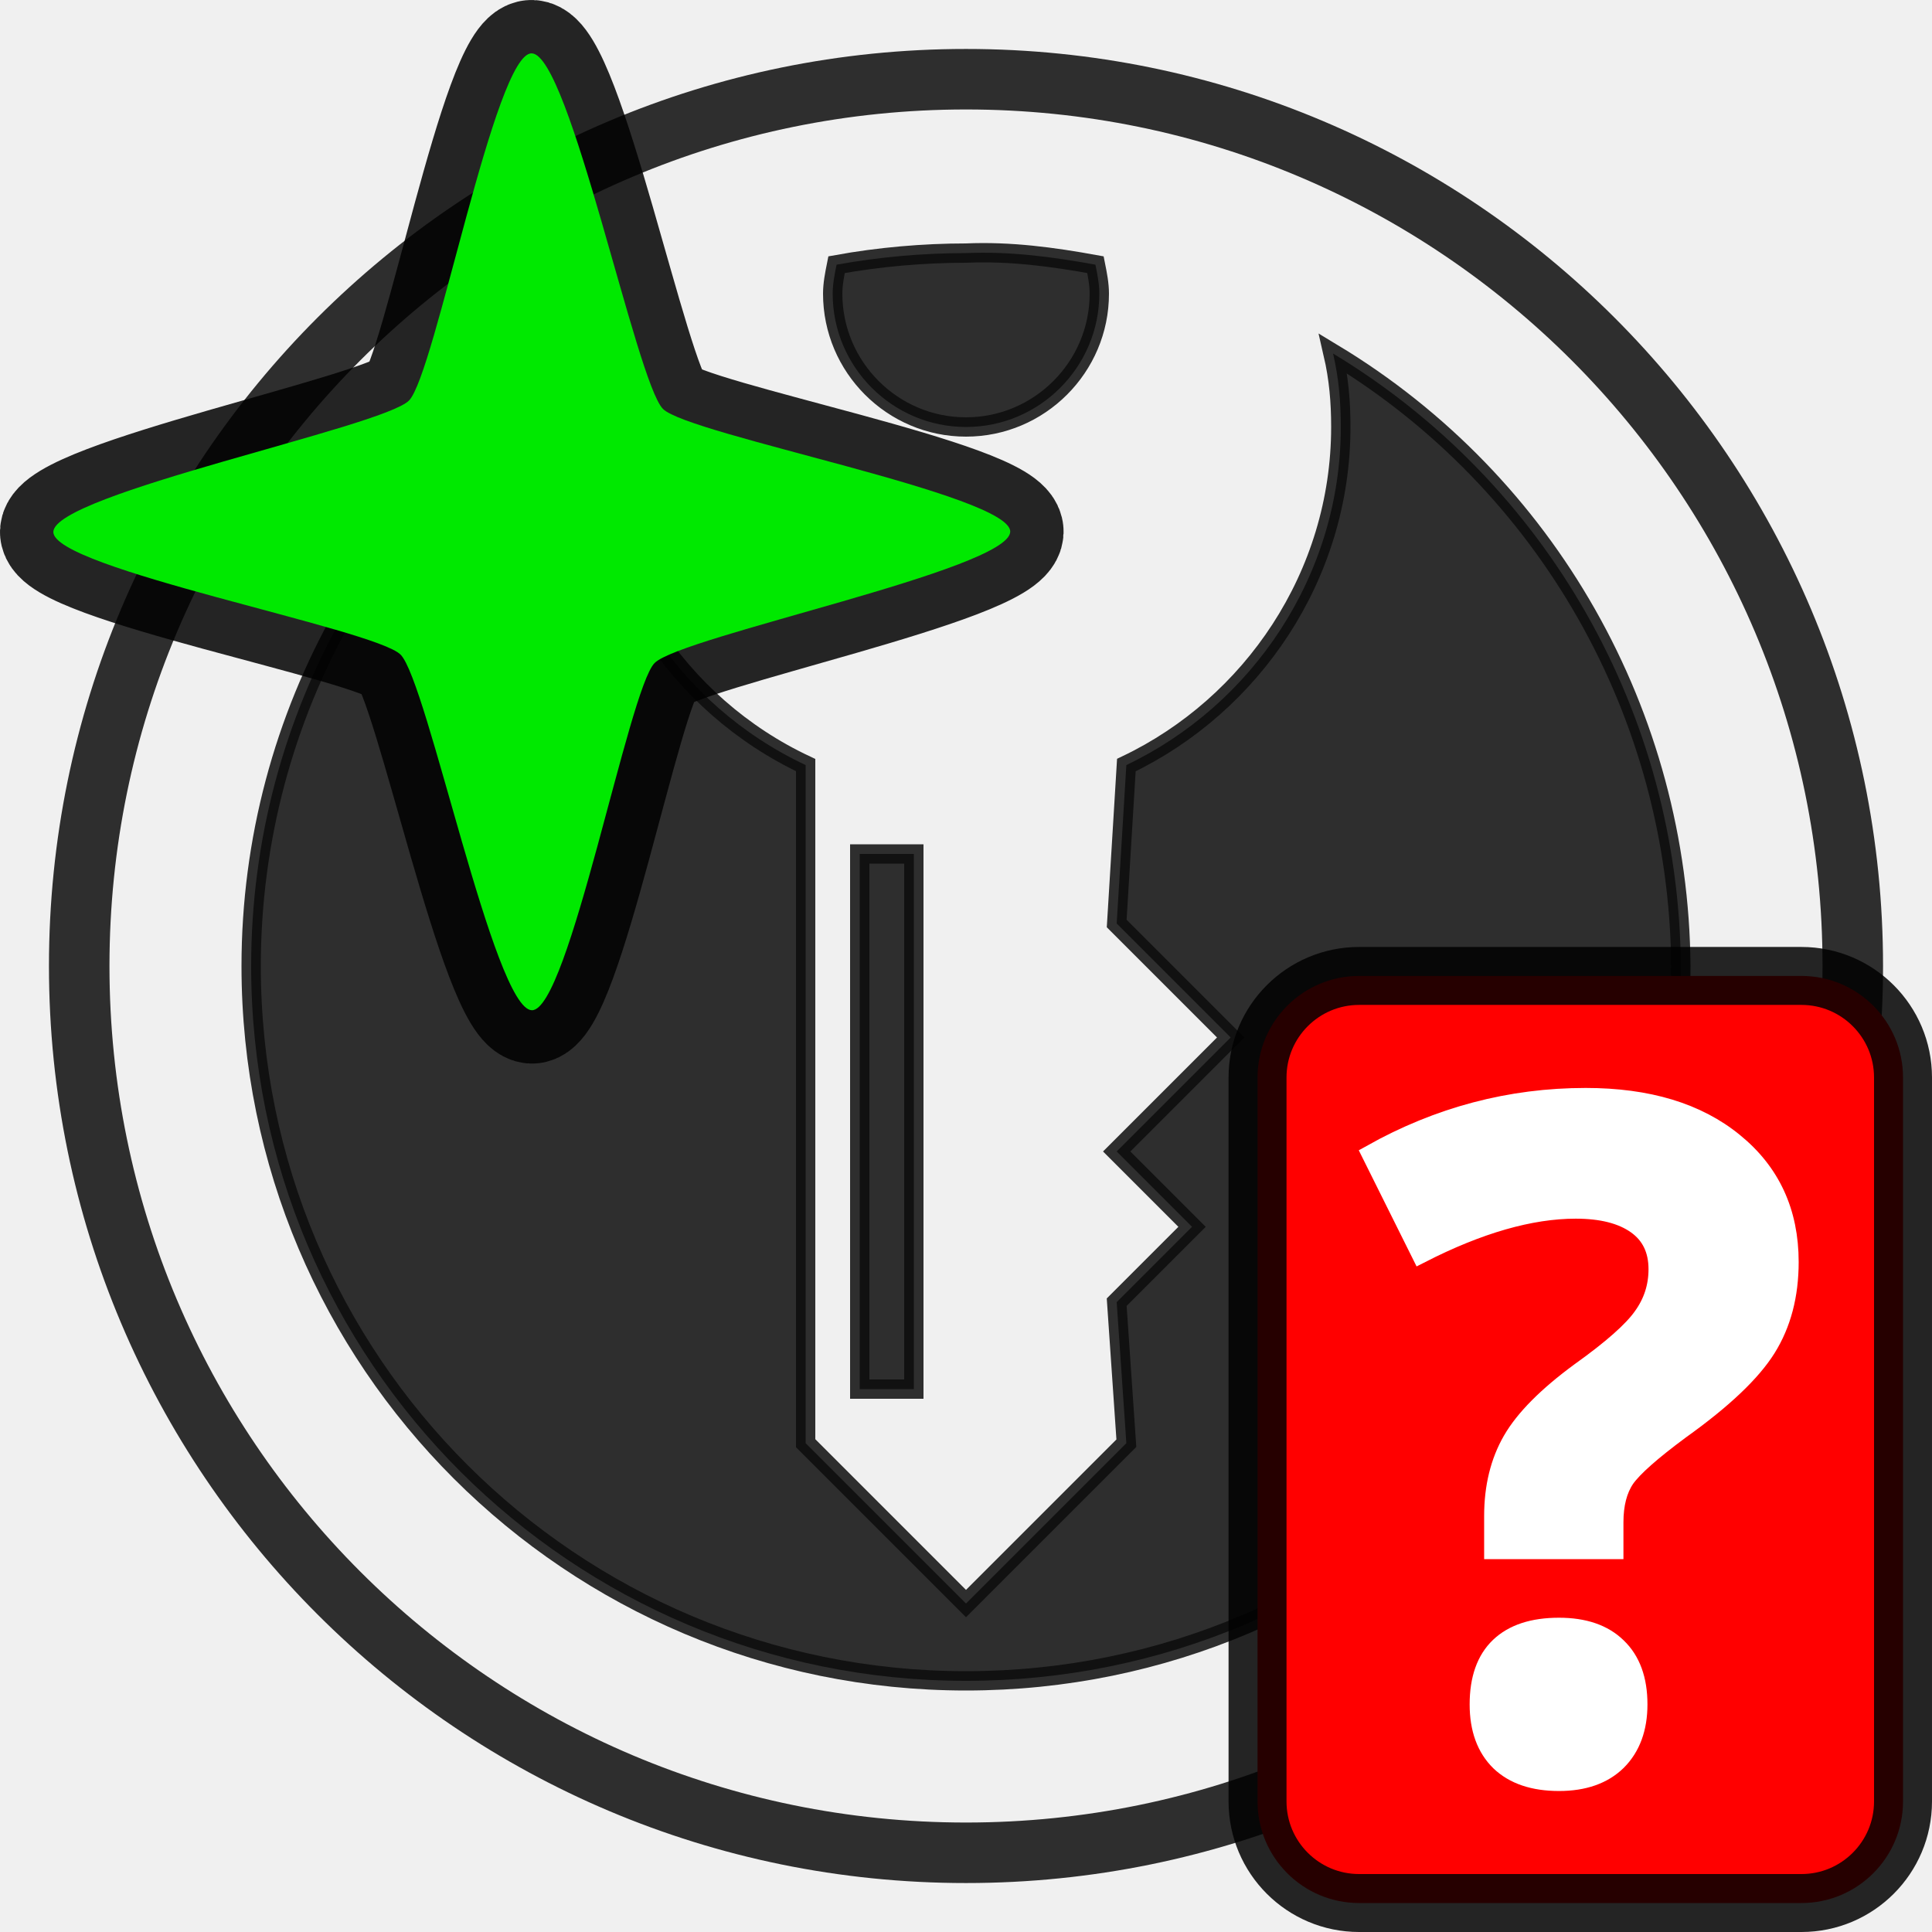
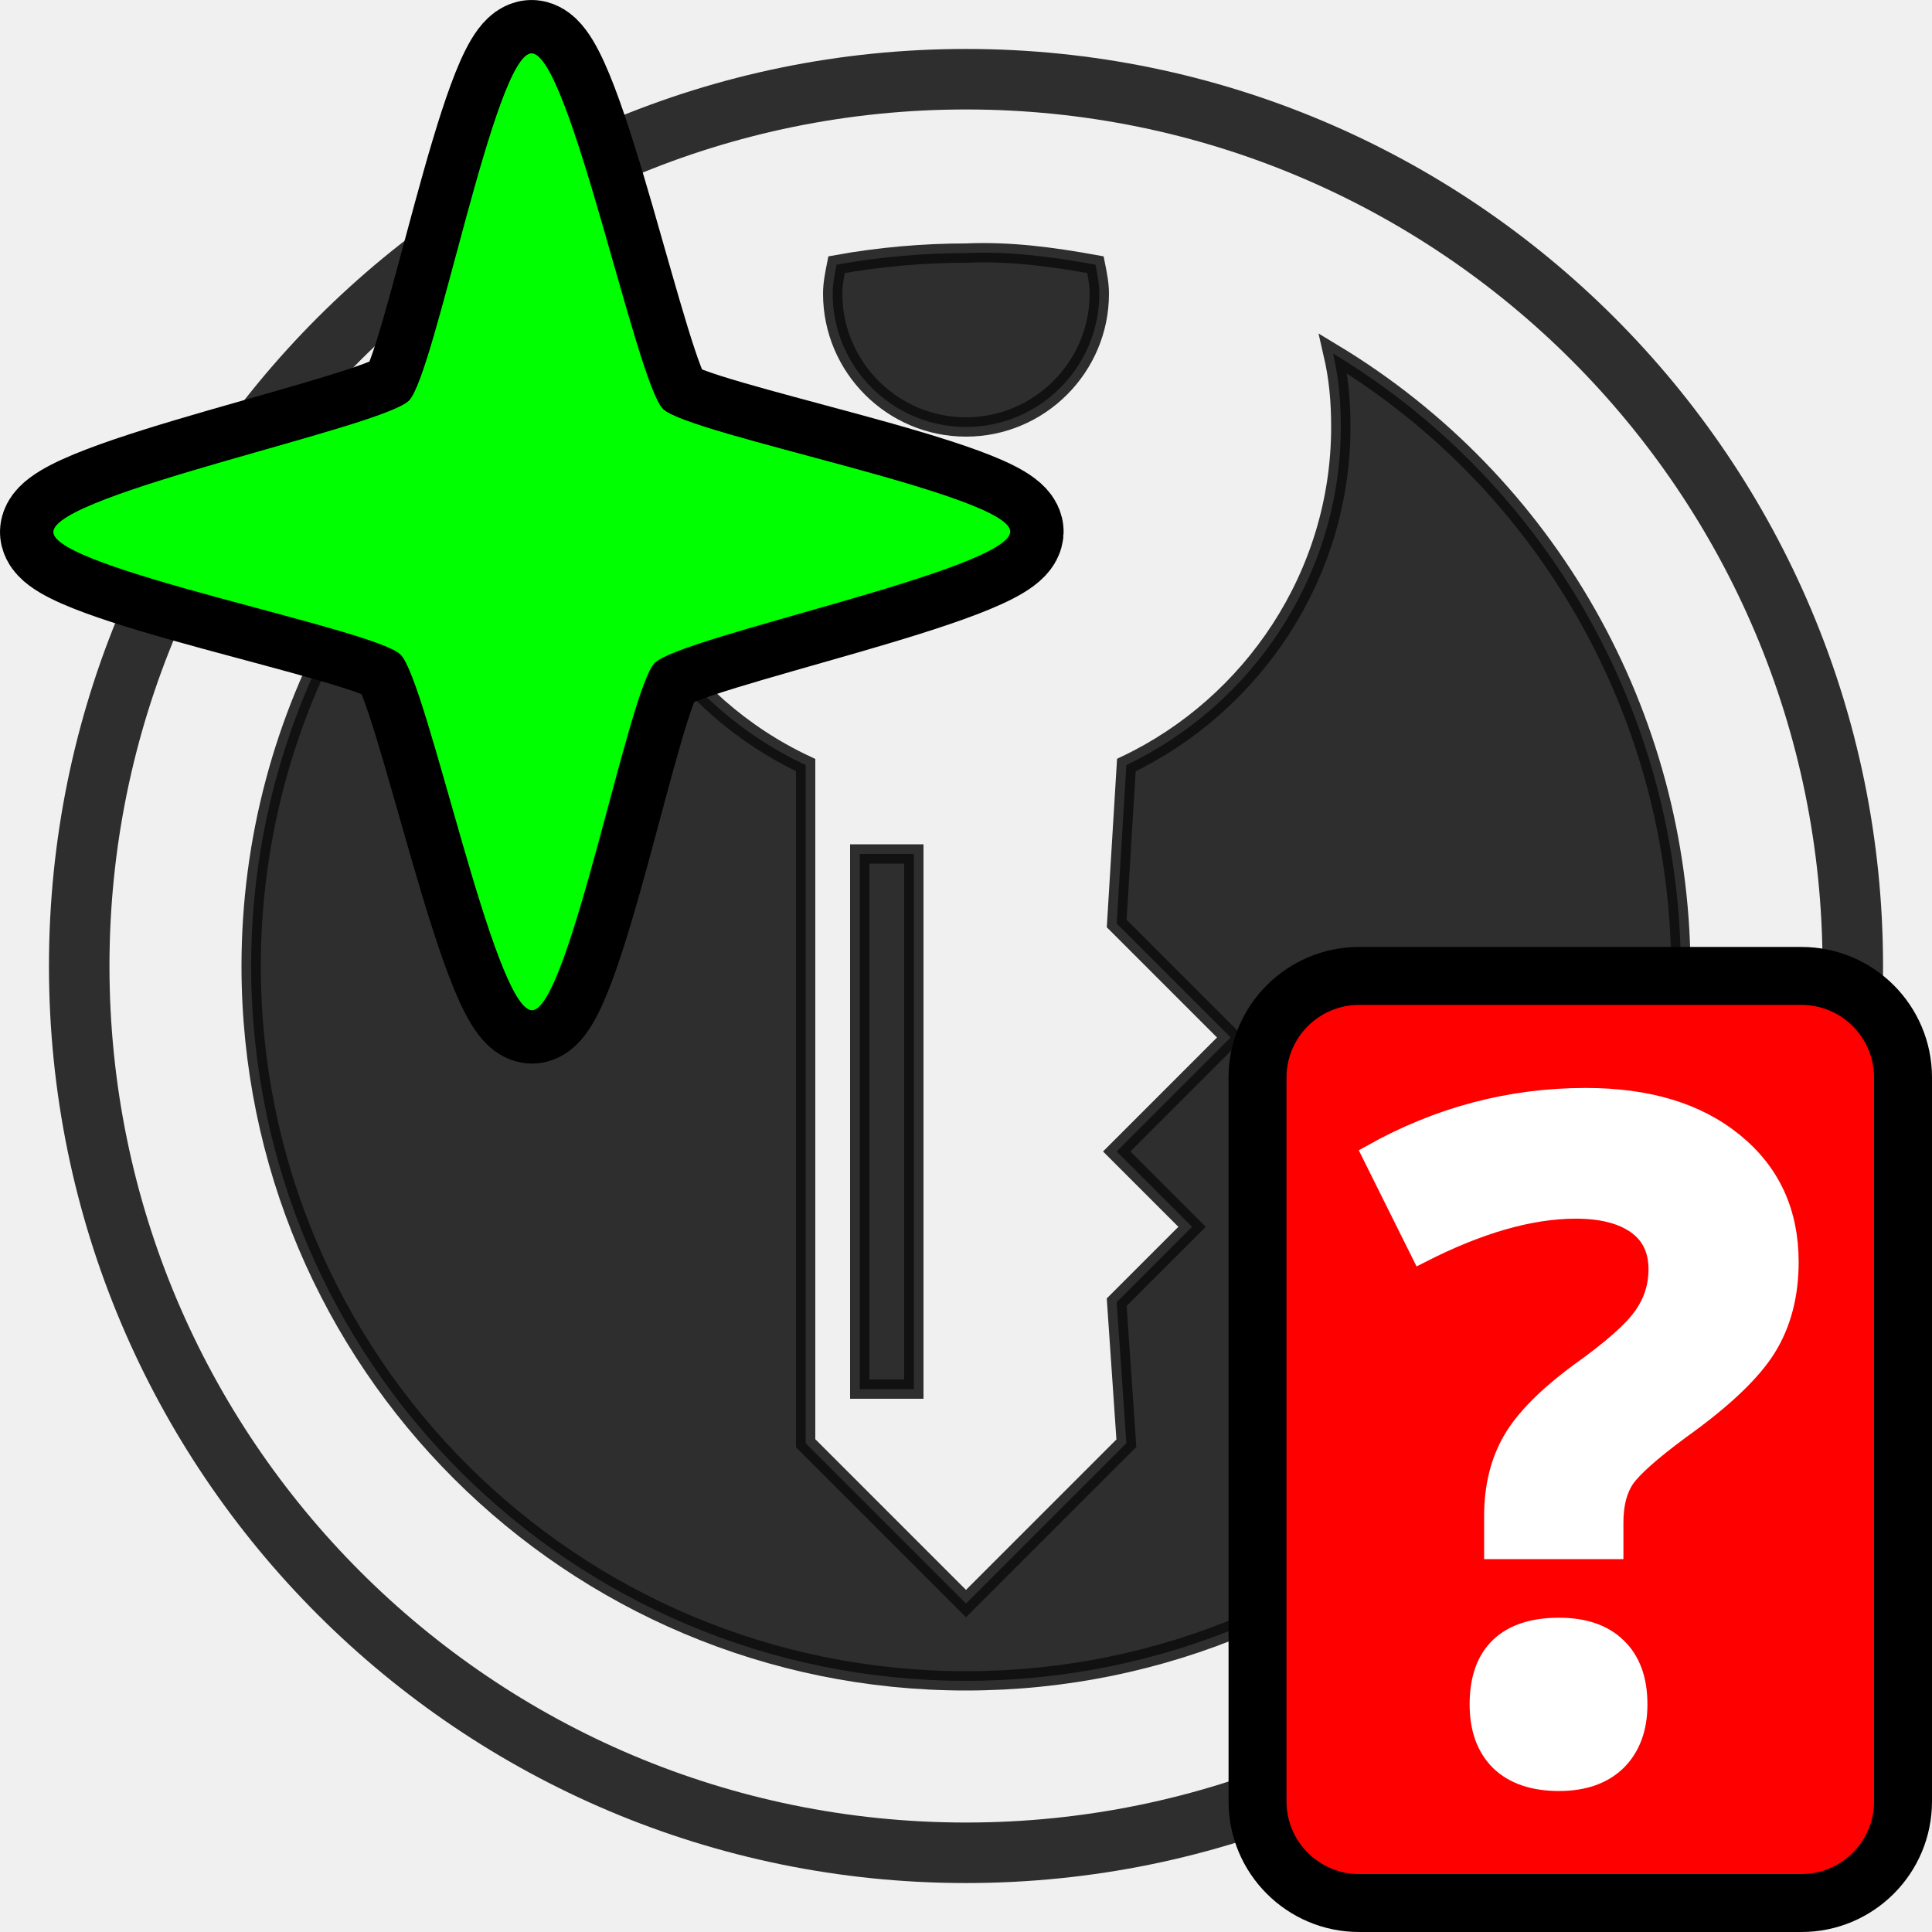
<svg xmlns="http://www.w3.org/2000/svg" version="1.1" viewBox="0 0 100 100" xml:space="preserve">
  <defs>
    <linearGradient id="SVGID_2_-3" x1="73.8" x2="73.8" y1="1532.1" y2="1574" gradientTransform="translate(3.8,-1480.3)" gradientUnits="userSpaceOnUse">
-       <stop stop-color="#d69029" offset="0" />
-       <stop stop-color="#af7125" offset="1" />
+       <stop stop-color="#e59a2c" offset="0" />
+       <stop stop-color="#ac6f25" offset="1" />
    </linearGradient>
    <linearGradient id="linearGradient5199" x1="53.239" x2="53.239" y1="12.753" y2="86.357" gradientTransform="translate(-50.413 11.364)" gradientUnits="userSpaceOnUse">
      <stop stop-color="#226e23" offset="0" />
      <stop stop-color="#63ab3a" offset="1" />
    </linearGradient>
-     <radialGradient id="radialGradient9501" cx="15.324" cy="16.191" r="29.132" gradientUnits="userSpaceOnUse">
-       <stop stop-color="#37ff2d" stop-opacity=".992" offset=".423" />
-       <stop stop-color="#6aae45" stop-opacity=".992" offset="1" />
-     </radialGradient>
  </defs>
  <linearGradient id="SVGID_1_" x1="50.269" x2="49.697" y1="-1470.9" y2="-1392.8" gradientTransform="matrix(1 0 0 -1 -50.207 -1373.2)" gradientUnits="userSpaceOnUse">
    <stop stop-color="gray" offset="0" />
    <stop stop-color="#4b4b4d" offset="1" />
  </linearGradient>
-   <g>
-     <g stroke="#0c0c0c" stroke-opacity=".85">
+   <g stroke="#0c0c0c">
+     <g stroke-opacity=".85">
      <circle cx="50" cy="50" r="45.9" clip-rule="evenodd" fill="none" stroke-linecap="round" stroke-linejoin="round" stroke-width="3.132" />
      <path d="m56.7 13.7c0.1 0.5 0.2 1 0.2 1.5 0 3.8-3.1 6.9-6.9 6.9s-6.9-3.1-6.9-6.9c0-0.5 0.1-1 0.2-1.5 2.2-0.4 4.5-0.6 6.7-0.6 2.3-0.1 4.5 0.2 6.7 0.6zm-26.1 8.4c0 7.7 4.5 14.4 11.1 17.5v35.1l8.3 8.3 8.3-8.3-0.5-7.3 3.9-3.9-3.9-3.9 5.9-5.9-5.9-5.9 0.5-8.2c6.5-3.1 11.1-9.8 11.1-17.5 0-1.3-0.1-2.5-0.4-3.8 11.1 6.7 17.9 18.7 18 31.7 0 20.4-16.5 37-37 37-20.4 0-37-16.5-37-37 0-13 6.8-25 18-31.7-0.2 1.3-0.4 2.5-0.4 3.8zm13.9 22.1h2.8v27.7h-2.8z" fill="#0c0c0c" fill-opacity=".85" />
    </g>
-     <g display="none" stroke="#0c0c0c" stroke-opacity=".4">
+     <g display="none" stroke-opacity=".4">
      <circle cx="50" cy="50" r="45.9" clip-rule="evenodd" display="inline" fill="none" stroke-linecap="round" stroke-linejoin="round" stroke-width="3.132" />
      <path d="m56.7 13.7c0.1 0.5 0.2 1 0.2 1.5 0 3.8-3.1 6.9-6.9 6.9s-6.9-3.1-6.9-6.9c0-0.5 0.1-1 0.2-1.5 2.2-0.4 4.5-0.6 6.7-0.6 2.3-0.1 4.5 0.2 6.7 0.6zm-26.1 8.4c0 7.7 4.5 14.4 11.1 17.5v35.1l8.3 8.3 8.3-8.3-0.5-7.3 3.9-3.9-3.9-3.9 5.9-5.9-5.9-5.9 0.5-8.2c6.5-3.1 11.1-9.8 11.1-17.5 0-1.3-0.1-2.5-0.4-3.8 11.1 6.7 17.9 18.7 18 31.7 0 20.4-16.5 37-37 37-20.4 0-37-16.5-37-37 0-13 6.8-25 18-31.7-0.2 1.3-0.4 2.5-0.4 3.8zm13.9 22.1h2.8v27.7h-2.8z" fill="#0c0c0c" fill-opacity=".4" />
    </g>
-     <g transform="translate(-2.0168 -1.718)">
-       <path transform="matrix(.94486 0 0 .94486 15.063 13.945)" d="m15.324 42.4c-2.075-0.068-5.719-18.012-7.188-19.48-1.427-1.427-19.088-4.712-19.021-6.729 0.068-2.075 18.012-5.719 19.48-7.188 1.427-1.427 4.712-19.088 6.729-19.021 2.075 0.068 5.719 18.012 7.188 19.48 1.427 1.427 19.088 4.712 19.021 6.729-0.068 2.075-18.012 5.719-19.48 7.188-1.427 1.427-4.712 19.088-6.729 19.021z" fill="#00e900" stroke="#000" stroke-linecap="round" stroke-linejoin="round" stroke-opacity=".85" stroke-width="5.845" style="paint-order:markers stroke fill" />
+   </g>
+   <g display="none">
+     <g display="inline" stroke="#f9f9fa" stroke-opacity=".85">
+       <circle cx="50" cy="50" r="45.9" clip-rule="evenodd" display="inline" fill="none" stroke-linecap="round" stroke-linejoin="round" stroke-width="3.132" />
+       <path d="m56.7 13.7c0.1 0.5 0.2 1 0.2 1.5 0 3.8-3.1 6.9-6.9 6.9s-6.9-3.1-6.9-6.9c0-0.5 0.1-1 0.2-1.5 2.2-0.4 4.5-0.6 6.7-0.6 2.3-0.1 4.5 0.2 6.7 0.6zm-26.1 8.4c0 7.7 4.5 14.4 11.1 17.5v35.1l8.3 8.3 8.3-8.3-0.5-7.3 3.9-3.9-3.9-3.9 5.9-5.9-5.9-5.9 0.5-8.2c6.5-3.1 11.1-9.8 11.1-17.5 0-1.3-0.1-2.5-0.4-3.8 11.1 6.7 17.9 18.7 18 31.7 0 20.4-16.5 37-37 37-20.4 0-37-16.5-37-37 0-13 6.8-25 18-31.7-0.2 1.3-0.4 2.5-0.4 3.8zm13.9 22.1h2.8v27.7h-2.8z" display="inline" fill="#f9f9fa" fill-opacity=".85" />
    </g>
-     <g transform="translate(2.9829 .81217)" stroke-linecap="round">
-       <rect x="62.107" y="49.702" width="33.41" height="47.986" ry="5.259" fill="#f00" stroke="#000" stroke-linejoin="round" stroke-opacity=".85" stroke-width="3" />
-       <path d="m74.336 79.39v-1.734q0-2.25 0.961-3.914 0.961-1.664 3.516-3.539 2.461-1.758 3.234-2.859 0.797-1.102 0.797-2.461 0-1.523-1.125-2.32t-3.141-0.797q-3.516 0-8.016 2.297l-2.555-5.133q5.227-2.93 11.086-2.93 4.828 0 7.664 2.32 2.859 2.32 2.859 6.188 0 2.578-1.172 4.453t-4.453 4.219q-2.25 1.664-2.859 2.531-0.586 0.867-0.586 2.273v1.406zm-0.75 8.016q0-1.969 1.055-2.977 1.055-1.008 3.07-1.008 1.945 0 3 1.031 1.078 1.031 1.078 2.953 0 1.852-1.078 2.93-1.078 1.055-3 1.055-1.969 0-3.047-1.031-1.078-1.055-1.078-2.953z" fill="#fff" stroke="#fff" />
+     <g display="none" stroke="#f9f9fa" stroke-opacity=".4">
+       <circle cx="50" cy="50" r="45.9" clip-rule="evenodd" fill="none" stroke-linecap="round" stroke-linejoin="round" stroke-width="3.132" />
+       <path d="m56.7 13.7c0.1 0.5 0.2 1 0.2 1.5 0 3.8-3.1 6.9-6.9 6.9s-6.9-3.1-6.9-6.9c0-0.5 0.1-1 0.2-1.5 2.2-0.4 4.5-0.6 6.7-0.6 2.3-0.1 4.5 0.2 6.7 0.6zm-26.1 8.4c0 7.7 4.5 14.4 11.1 17.5v35.1l8.3 8.3 8.3-8.3-0.5-7.3 3.9-3.9-3.9-3.9 5.9-5.9-5.9-5.9 0.5-8.2c6.5-3.1 11.1-9.8 11.1-17.5 0-1.3-0.1-2.5-0.4-3.8 11.1 6.7 17.9 18.7 18 31.7 0 20.4-16.5 37-37 37-20.4 0-37-16.5-37-37 0-13 6.8-25 18-31.7-0.2 1.3-0.4 2.5-0.4 3.8zm13.9 22.1h2.8v27.7h-2.8z" display="inline" fill="#f9f9fa" fill-opacity=".4" />
    </g>
-     <g transform="translate(5.4993 4.4312)" display="none">
-       <rect x="62.782" y="46.083" width="30.219" height="47.986" ry="5.259" display="inline" fill="#f00" stroke="#000" stroke-opacity=".85" stroke-width="3" />
-       <path d="m80.798 75.525h-5.719l-1.195-22.898h8.109zm-7.008 8.016q0-1.969 1.055-2.977 1.055-1.008 3.07-1.008 1.945 0 3 1.031 1.078 1.031 1.078 2.953 0 1.852-1.078 2.93-1.078 1.055-3 1.055-1.969 0-3.047-1.031-1.078-1.055-1.078-2.953z" display="inline" fill="#fff" stroke="#fff" />
+     <g display="inline">
+       <circle cx="50" cy="50" r="45.934" fill="#fff" fill-rule="evenodd" opacity=".871" stroke="#000" stroke-linecap="round" stroke-linejoin="round" stroke-opacity=".784" stroke-width="3.132" />
+       <circle cx="50" cy="50" r="42.321" fill="none" />
+       <path d="m50 6.324c-24.121 3.9e-4 -43.675 19.554-43.676 43.676 3.8e-4 24.121 19.554 43.675 43.676 43.676 24.121-4e-4 43.675-19.554 43.676-43.676-4e-4 -24.121-19.554-43.675-43.676-43.676zm0 6.711c2.264 0.008 4.523 0.225 6.748 0.646 0.107 0.484 0.168 0.984 0.168 1.5 0 3.823-3.097 6.918-6.918 6.916-3.821 0.002-6.916-3.091-6.916-6.914 0-0.518 0.062-1.02 0.17-1.506 2.225-0.42 4.484-0.636 6.748-0.643zm-18.994 5.299c-0.24 1.219-0.371 2.474-0.371 3.764 0 7.72 4.528 14.368 11.064 17.48v35.09l8.299 8.299 8.301-8.301-0.477-7.35 3.914-3.912-3.914-3.912 5.871-5.867-5.871-5.871 0.477-8.178c6.538-3.111 11.066-9.759 11.066-17.478 0-1.287-0.133-2.541-0.373-3.758 11.132 6.668 17.954 18.684 17.973 31.66-5e-4 20.415-16.55 36.964-36.965 36.965-20.415-6e-4 -36.964-16.55-36.965-36.965 0.016-12.978 6.837-24.997 17.971-31.666zm13.459 25.898h2.768v27.666h-2.766l-2e-3 -27.664v-2e-3z" fill="#f9f9f9" fill-rule="evenodd" />
+       <path d="m56.748 13.682c0.107 0.484 0.168 0.985 0.168 1.501 0 3.823-3.097 6.918-6.918 6.916-3.821 0.002-6.916-3.091-6.916-6.914 0-0.518 0.063-1.021 0.171-1.507 2.225-0.42 4.484-0.635 6.748-0.642 2.264 0.008 4.523 0.225 6.747 0.646zm-26.113 8.416c0 7.72 4.528 14.367 11.064 17.479v35.091l8.299 8.299 8.301-8.301-0.476-7.349 3.913-3.913-3.913-3.913 5.87-5.868-5.87-5.87 0.476-8.179c6.538-3.111 11.066-9.758 11.066-17.477 0-1.287-0.133-2.542-0.372-3.759 11.132 6.668 17.954 18.684 17.972 31.661-6e-4 20.415-16.55 36.964-36.964 36.964-20.415-6e-4 -36.964-16.55-36.964-36.964 0.015-12.978 6.836-24.998 17.97-31.667-0.24 1.219-0.371 2.476-0.37 3.765zm13.83 22.135h2.768v27.666h-2.765l-2e-3 -27.664v-2e-3z" fill="url(#linearGradient5199)" opacity=".94" />
    </g>
-     <g transform="matrix(1.1046 0 0 1.1046 -7.5383 -9.5325)" display="none" stroke-linecap="round">
-       <rect x="58.942" y="60.377" width="37.058" height="37.428" ry="4.102" display="inline" fill="#f00" stroke="#000" stroke-linejoin="round" stroke-opacity=".85" stroke-width="2.716" />
-       <path d="m68.072 69.678 18.797 18.825m0-18.825-18.797 18.825" display="inline" fill="none" stroke="#fff" stroke-width="5.495" />
-     </g>
-     <g transform="translate(1.7352 1.5502)" display="none">
-       <path d="m63.286 97.016c-3.536 0-6.403-2.867-6.403-6.403v-19.592c0-3.154 2.389-5.83 5.447-6.308v-3.918c0-8.028 6.499-14.527 14.527-14.527 8.028 0 14.527 6.499 14.527 14.527v3.918c3.058 0.478 5.447 3.154 5.447 6.308v19.592c0 3.536-2.867 6.403-6.403 6.403zm19.21-32.303v-4.779c0-3.058-2.485-5.639-5.639-5.639-3.154 0-5.543 2.485-5.543 5.639v4.779z" display="inline" fill="#dcaf00" stroke="#000" stroke-opacity=".85" stroke-width="2.867" />
+     <g display="none">
+       <circle cx="50" cy="50" r="45.9" clip-rule="evenodd" fill="#fff" fill-rule="evenodd" stroke="#515151" stroke-linecap="round" stroke-linejoin="round" stroke-width="3.132" />
+       <path d="m56.7 13.7c0.1 0.5 0.2 1 0.2 1.5 0 3.8-3.1 6.9-6.9 6.9s-6.9-3.1-6.9-6.9c0-0.5 0.1-1 0.2-1.5 2.2-0.4 4.5-0.6 6.7-0.6 2.3-0.1 4.5 0.2 6.7 0.6zm-26.1 8.4c0 7.7 4.5 14.4 11.1 17.5v35.1l8.3 8.3 8.3-8.3-0.5-7.3 3.9-3.9-3.9-3.9 5.9-5.9-5.9-5.9 0.5-8.2c6.5-3.1 11.1-9.8 11.1-17.5 0-1.3-0.1-2.5-0.4-3.8 11.1 6.7 17.9 18.7 18 31.7 0 20.4-16.5 37-37 37-20.4 0-37-16.5-37-37 0-13 6.8-25 18-31.7-0.2 1.3-0.4 2.5-0.4 3.8zm13.9 22.1h2.8v27.7h-2.8z" display="inline" fill="url(#SVGID_1_)" />
    </g>
  </g>
+   <g>
+     <path d="m27.526 52.29c-1.961-0.065-5.404-17.019-6.791-18.406-1.348-1.348-18.036-4.452-17.973-6.358 0.065-1.961 17.019-5.404 18.406-6.791 1.348-1.348 4.452-18.036 6.358-17.973 1.961 0.065 5.404 17.019 6.791 18.406 1.348 1.348 18.036 4.452 17.973 6.358-0.065 1.961-17.019 5.404-18.406 6.791-1.348 1.348-4.452 18.036-6.358 17.973z" fill="#0f0" stroke="#000" stroke-linecap="round" stroke-linejoin="round" stroke-width="5.523" style="paint-order:markers stroke fill" />
+   </g>
  <g display="none">
-     <g display="none" stroke="#f9f9fa">
-       <circle cx="50" cy="50" r="45.9" clip-rule="evenodd" display="inline" fill="none" stroke-linecap="round" stroke-linejoin="round" stroke-width="3.132" />
-       <path d="m56.7 13.7c0.1 0.5 0.2 1 0.2 1.5 0 3.8-3.1 6.9-6.9 6.9s-6.9-3.1-6.9-6.9c0-0.5 0.1-1 0.2-1.5 2.2-0.4 4.5-0.6 6.7-0.6 2.3-0.1 4.5 0.2 6.7 0.6zm-26.1 8.4c0 7.7 4.5 14.4 11.1 17.5v35.1l8.3 8.3 8.3-8.3-0.5-7.3 3.9-3.9-3.9-3.9 5.9-5.9-5.9-5.9 0.5-8.2c6.5-3.1 11.1-9.8 11.1-17.5 0-1.3-0.1-2.5-0.4-3.8 11.1 6.7 17.9 18.7 18 31.7 0 20.4-16.5 37-37 37-20.4 0-37-16.5-37-37 0-13 6.8-25 18-31.7-0.2 1.3-0.4 2.5-0.4 3.8zm13.9 22.1h2.8v27.7h-2.8z" display="inline" fill="#f9f9fa" />
-       <circle cx="50" cy="50" r="45.9" clip-rule="evenodd" fill="none" stroke-linecap="round" stroke-linejoin="round" stroke-opacity=".4" stroke-width="3.132" />
-       <path d="m56.7 13.7c0.1 0.5 0.2 1 0.2 1.5 0 3.8-3.1 6.9-6.9 6.9s-6.9-3.1-6.9-6.9c0-0.5 0.1-1 0.2-1.5 2.2-0.4 4.5-0.6 6.7-0.6 2.3-0.1 4.5 0.2 6.7 0.6zm-26.1 8.4c0 7.7 4.5 14.4 11.1 17.5v35.1l8.3 8.3 8.3-8.3-0.5-7.3 3.9-3.9-3.9-3.9 5.9-5.9-5.9-5.9 0.5-8.2c6.5-3.1 11.1-9.8 11.1-17.5 0-1.3-0.1-2.5-0.4-3.8 11.1 6.7 17.9 18.7 18 31.7 0 20.4-16.5 37-37 37-20.4 0-37-16.5-37-37 0-13 6.8-25 18-31.7-0.2 1.3-0.4 2.5-0.4 3.8zm13.9 22.1h2.8v27.7h-2.8z" display="inline" fill="#f9f9fa" fill-opacity=".4" stroke-opacity=".4" />
+     <path d="m63.4 98.5c-3.7 0-6.7-3-6.7-6.7v-20.5c0-3.3 2.5-6.1 5.7-6.6v-4.1c0-8.4 6.8-15.2 15.2-15.2s15.2 6.8 15.2 15.2v4.1c3.2 0.5 5.7 3.3 5.7 6.6v20.5c0 3.7-3 6.7-6.7 6.7zm20.1-33.8v-5c0-3.2-2.6-5.9-5.9-5.9s-5.8 2.6-5.8 5.9v5z" fill="url(#SVGID_2_-3)" stroke="#0e0e0e" stroke-width="3" />
+   </g>
+   <g stroke-linecap="round">
+     <rect transform="translate(2.9829 .81217)" x="62.107" y="49.702" width="33.41" height="47.986" ry="5.259" fill="#f00" stroke="#000" stroke-linejoin="round" stroke-width="3" />
+     <path d="m77.318 80.202v-1.734c0-1.5 0.32-2.805 0.961-3.914 0.641-1.109 1.812-2.289 3.516-3.539 1.641-1.172 2.719-2.125 3.234-2.859 0.531-0.734 0.797-1.555 0.797-2.461 0-1.016-0.375-1.789-1.125-2.32-0.75-0.531-1.797-0.797-3.141-0.797-2.344 0-5.016 0.766-8.016 2.297l-2.555-5.133c3.484-1.953 7.18-2.93 11.086-2.93 3.219 0 5.774 0.773 7.664 2.32 1.906 1.547 2.859 3.609 2.859 6.188 0 1.719-0.391 3.203-1.172 4.453-0.781 1.25-2.266 2.656-4.453 4.219-1.5 1.109-2.453 1.953-2.859 2.531-0.391 0.578-0.586 1.336-0.586 2.273v1.406zm-0.75 8.016c0-1.312 0.352-2.305 1.055-2.977 0.703-0.672 1.727-1.008 3.07-1.008 1.297 0 2.297 0.344 3 1.031 0.719 0.688 1.078 1.672 1.078 2.953 0 1.234-0.359 2.211-1.078 2.93-0.719 0.703-1.719 1.055-3 1.055-1.312 0-2.328-0.344-3.047-1.031-0.719-0.703-1.078-1.688-1.078-2.953z" fill="#fff" stroke="#fff" />
+   </g>
+   <g display="none">
+     <g>
+       <rect transform="matrix(1.1046 0 0 1.1046 -7.5383 -9.5324)" x="58.942" y="60.377" width="37.058" height="37.428" ry="4.102" display="inline" fill="#f00" stroke="#040404" stroke-linecap="round" stroke-linejoin="round" stroke-width="2.716" />
+       <path d="m67.652 67.432 20.762 20.794m0-20.794-20.762 20.794" display="inline" fill="none" stroke="#fff" stroke-linecap="round" stroke-width="6.07" />
+       <rect transform="translate(5.4993 4.4312)" x="62.782" y="46.083" width="30.219" height="47.986" ry="5.259" display="inline" fill="#f00" stroke="#000" stroke-width="3" />
    </g>
-     <g transform="translate(50.413 -11.364)" display="inline">
-       <circle cx="-.413" cy="61.364" r="45.934" fill="#fff" fill-rule="evenodd" opacity=".871" stroke="#000" stroke-linecap="round" stroke-linejoin="round" stroke-opacity=".784" stroke-width="3.132" />
-       <circle cx="-.413" cy="61.364" r="42.321" fill="none" />
-       <path d="m-0.413 17.688a43.676 43.676 0 0 0-43.676 43.676 43.676 43.676 0 0 0 43.676 43.676 43.676 43.676 0 0 0 43.676-43.676 43.676 43.676 0 0 0-43.676-43.676zm0 6.711c2.264 0.008 4.523 0.225 6.748 0.646 0.107 0.484 0.168 0.984 0.168 1.5 0 3.823-3.097 6.918-6.918 6.916-3.821 0.002-6.916-3.091-6.916-6.914 0-0.518 0.062-1.02 0.17-1.506 2.225-0.42 4.484-0.636 6.748-0.643zm-18.994 5.299c-0.241 1.219-0.371 2.474-0.371 3.764 0 7.72 4.528 14.368 11.064 17.48v35.09l8.299 8.299 8.301-8.301-0.477-7.35 3.914-3.912-3.914-3.912 5.871-5.867-5.871-5.871 0.477-8.178c6.538-3.111 11.066-9.759 11.066-17.479 0-1.287-0.133-2.541-0.373-3.758 11.132 6.668 17.954 18.684 17.973 31.66-5.4e-4 20.415-16.55 36.964-36.965 36.965-20.415-5.52e-4 -36.964-16.55-36.965-36.965 0.016-12.978 6.837-24.997 17.971-31.666zm13.459 25.898h2.768v27.666h-2.766l-2e-3 -27.664v-2e-3z" fill="#f9f9f9" fill-rule="evenodd" />
-       <path d="m6.334 25.045c0.107 0.484 0.168 0.985 0.168 1.501 0 3.823-3.097 6.918-6.918 6.916-3.821 0.002-6.916-3.091-6.916-6.914 0-0.518 0.063-1.021 0.17-1.507 2.225-0.42 4.484-0.635 6.748-0.642 2.264 0.008 4.523 0.225 6.748 0.646zm-26.113 8.417c0 7.72 4.528 14.367 11.064 17.479v35.091l8.299 8.299 8.301-8.301-0.476-7.349 3.913-3.913-3.913-3.913 5.87-5.868-5.87-5.87 0.476-8.179c6.538-3.111 11.066-9.758 11.066-17.477 0-1.287-0.133-2.542-0.373-3.759 11.132 6.668 17.954 18.684 17.972 31.661-5.4e-4 20.415-16.55 36.964-36.964 36.964-20.415-5.5e-4 -36.964-16.55-36.964-36.964 0.015-12.978 6.836-24.998 17.97-31.667-0.241 1.219-0.371 2.476-0.37 3.765zm13.83 22.135h2.768v27.666h-2.765l-2e-3 -27.664v-2e-3z" fill="url(#linearGradient5199)" opacity=".94" />
-     </g>
-     <g transform="translate(50.207 -10.95)" display="inline">
-       <circle cx="-.207" cy="60.95" r="45.9" clip-rule="evenodd" fill="#fff" fill-rule="evenodd" stroke="#515151" stroke-linecap="round" stroke-linejoin="round" stroke-width="3.132" />
-       <path d="m6.493 24.65c0.1 0.5 0.2 1 0.2 1.5 0 3.8-3.1 6.9-6.9 6.9s-6.9-3.1-6.9-6.9c0-0.5 0.1-1 0.2-1.5 2.2-0.4 4.5-0.6 6.7-0.6 2.3-0.1 4.5 0.2 6.7 0.6zm-26.1 8.4c0 7.7 4.5 14.4 11.1 17.5v35.1l8.3 8.3 8.3-8.3-0.5-7.3 3.9-3.9-3.9-3.9 5.9-5.9-5.9-5.9 0.5-8.2c6.5-3.1 11.1-9.8 11.1-17.5 0-1.3-0.1-2.5-0.4-3.8 11.1 6.7 17.9 18.7 18 31.7 0 20.4-16.5 37-37 37-20.4 0-37-16.5-37-37 0-13 6.8-25 18-31.7-0.2 1.3-0.4 2.5-0.4 3.8zm13.9 22.1h2.8v27.7h-2.8z" display="inline" fill="url(#SVGID_1_)" />
-     </g>
-     <g display="inline">
-       <path d="m63.4 98.5c-3.7 0-6.7-3-6.7-6.7v-20.5c0-3.3 2.5-6.1 5.7-6.6v-4.1c0-8.4 6.8-15.2 15.2-15.2s15.2 6.8 15.2 15.2v4.1c3.2 0.5 5.7 3.3 5.7 6.6v20.5c0 3.7-3 6.7-6.7 6.7zm20.1-33.8v-5c0-3.2-2.6-5.9-5.9-5.9s-5.8 2.6-5.8 5.9v5z" fill="url(#SVGID_2_-3)" stroke="#0e0e0e" stroke-width="3" />
-     </g>
-     <g transform="matrix(1.1046 0 0 1.1046 -7.5383 -9.5325)" display="none" stroke-linecap="round">
-       <rect x="58.942" y="60.377" width="37.058" height="37.428" ry="4.102" display="inline" fill="#f00" stroke="#040404" stroke-linejoin="round" stroke-width="2.716" />
-       <path d="m68.072 69.678 18.797 18.825m0-18.825-18.797 18.825" display="inline" fill="none" stroke="#fff" stroke-width="5.495" />
-     </g>
-     <g transform="translate(5.4993 4.4312)" display="none">
-       <rect x="62.782" y="46.083" width="30.219" height="47.986" ry="5.259" display="inline" fill="#f00" stroke="#000" stroke-width="3" />
-       <path d="m80.798 75.525h-5.719l-1.195-22.898h8.109zm-7.008 8.016q0-1.969 1.055-2.977 1.055-1.008 3.07-1.008 1.945 0 3 1.031 1.078 1.031 1.078 2.953 0 1.852-1.078 2.93-1.078 1.055-3 1.055-1.969 0-3.047-1.031-1.078-1.055-1.078-2.953z" display="inline" fill="#fff" stroke="#fff" />
-     </g>
-     <g transform="translate(2.9829 .81217)" display="none" stroke-linecap="round">
-       <rect x="62.107" y="49.702" width="33.41" height="47.986" ry="5.259" display="inline" fill="#f00" stroke="#000" stroke-linejoin="round" stroke-width="3" />
-       <path d="m74.336 79.39v-1.734q0-2.25 0.961-3.914 0.961-1.664 3.516-3.539 2.461-1.758 3.234-2.859 0.797-1.102 0.797-2.461 0-1.523-1.125-2.32t-3.141-0.797q-3.516 0-8.016 2.297l-2.555-5.133q5.227-2.93 11.086-2.93 4.828 0 7.664 2.32 2.859 2.32 2.859 6.188 0 2.578-1.172 4.453t-4.453 4.219q-2.25 1.664-2.859 2.531-0.586 0.867-0.586 2.273v1.406zm-0.75 8.016q0-1.969 1.055-2.977 1.055-1.008 3.07-1.008 1.945 0 3 1.031 1.078 1.031 1.078 2.953 0 1.852-1.078 2.93-1.078 1.055-3 1.055-1.969 0-3.047-1.031-1.078-1.055-1.078-2.953z" display="inline" fill="#fff" stroke="#fff" />
-     </g>
-     <g transform="translate(-2.0168 -1.718)" display="inline">
-       <path transform="matrix(.94486 0 0 .94486 15.063 13.945)" d="m15.324 42.4c-2.075-0.068-5.719-18.012-7.188-19.48-1.427-1.427-19.088-4.712-19.021-6.729 0.068-2.075 18.012-5.719 19.48-7.188 1.427-1.427 4.712-19.088 6.729-19.021 2.075 0.068 5.719 18.012 7.188 19.48 1.427 1.427 19.088 4.712 19.021 6.729-0.068 2.075-18.012 5.719-19.48 7.188-1.427 1.427-4.712 19.088-6.729 19.021z" fill="url(#radialGradient9501)" stroke="#000" stroke-linecap="round" stroke-linejoin="round" stroke-width="5.845" style="paint-order:markers stroke fill" />
-     </g>
+     <path d="m86.297 79.956h-5.719l-1.195-22.898h8.109zm-7.008 8.016c0-1.312 0.351-2.305 1.055-2.977 0.703-0.672 1.726-1.008 3.07-1.008 1.297 0 2.297 0.344 3 1.031 0.719 0.688 1.078 1.672 1.078 2.953 0 1.234-0.359 2.211-1.078 2.93-0.719 0.703-1.719 1.055-3 1.055-1.312 0-2.328-0.344-3.047-1.031-0.719-0.703-1.078-1.688-1.078-2.953z" display="inline" fill="#fff" stroke="#fff" />
  </g>
</svg>
